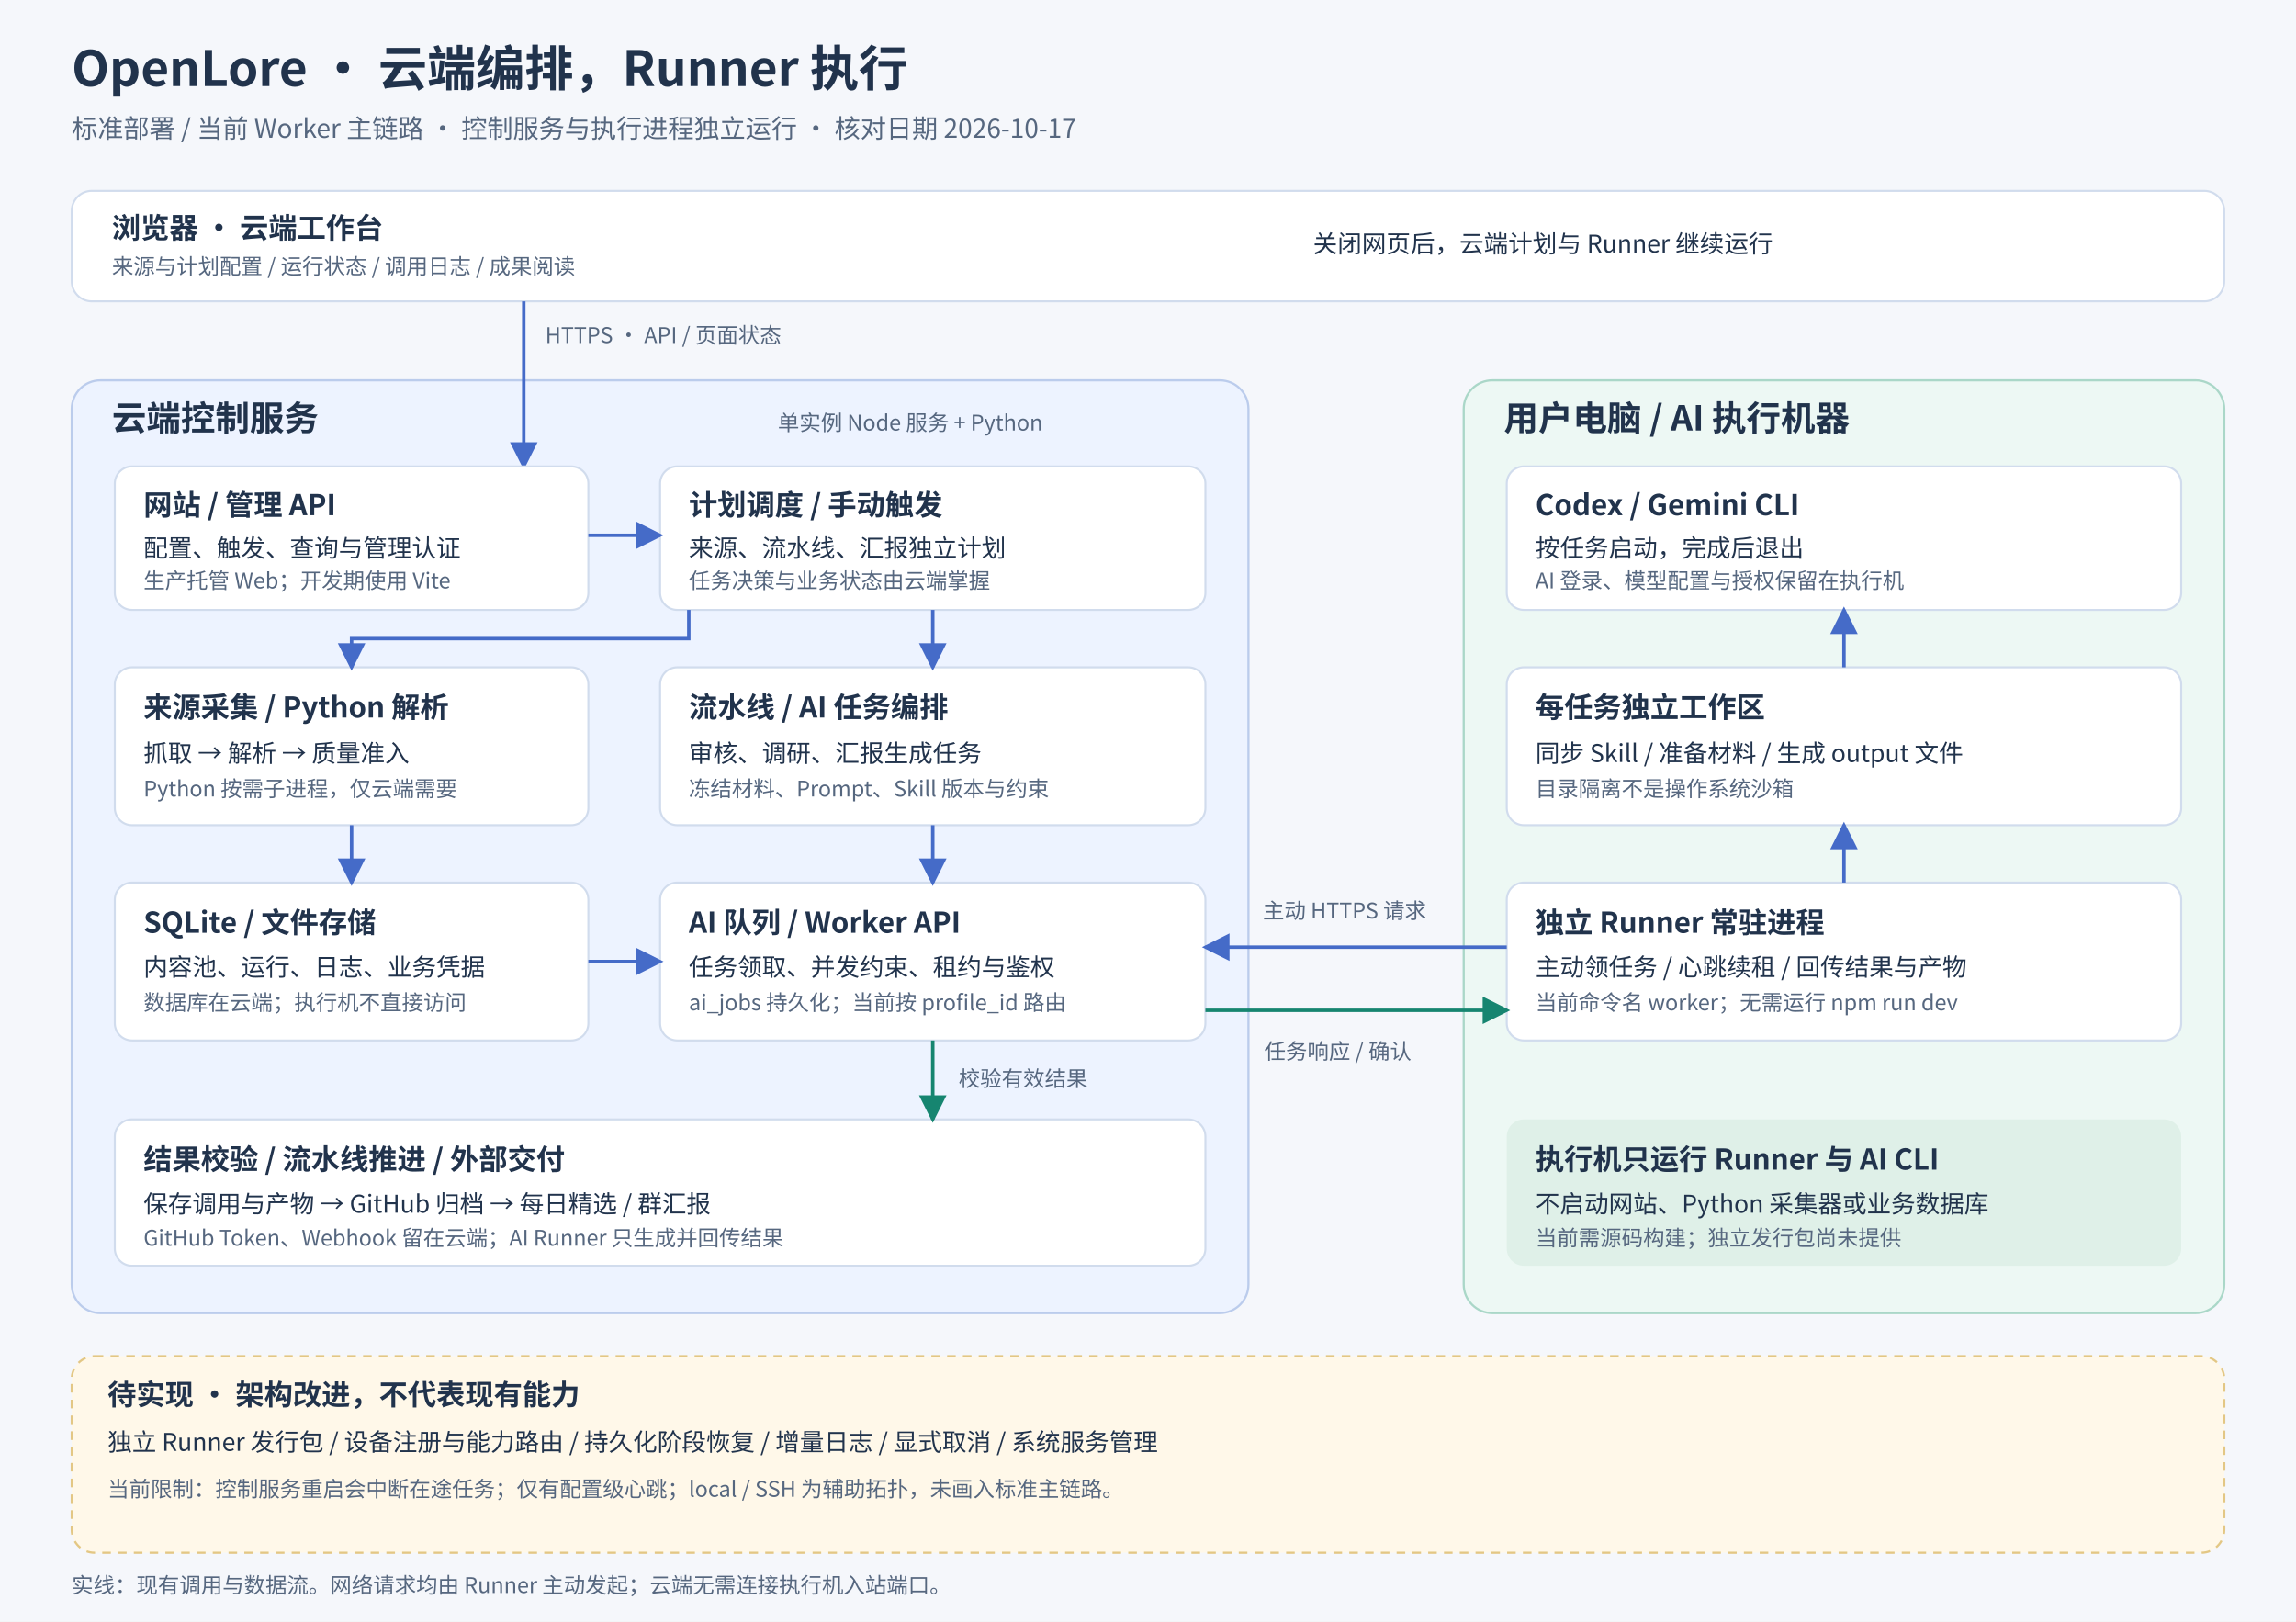
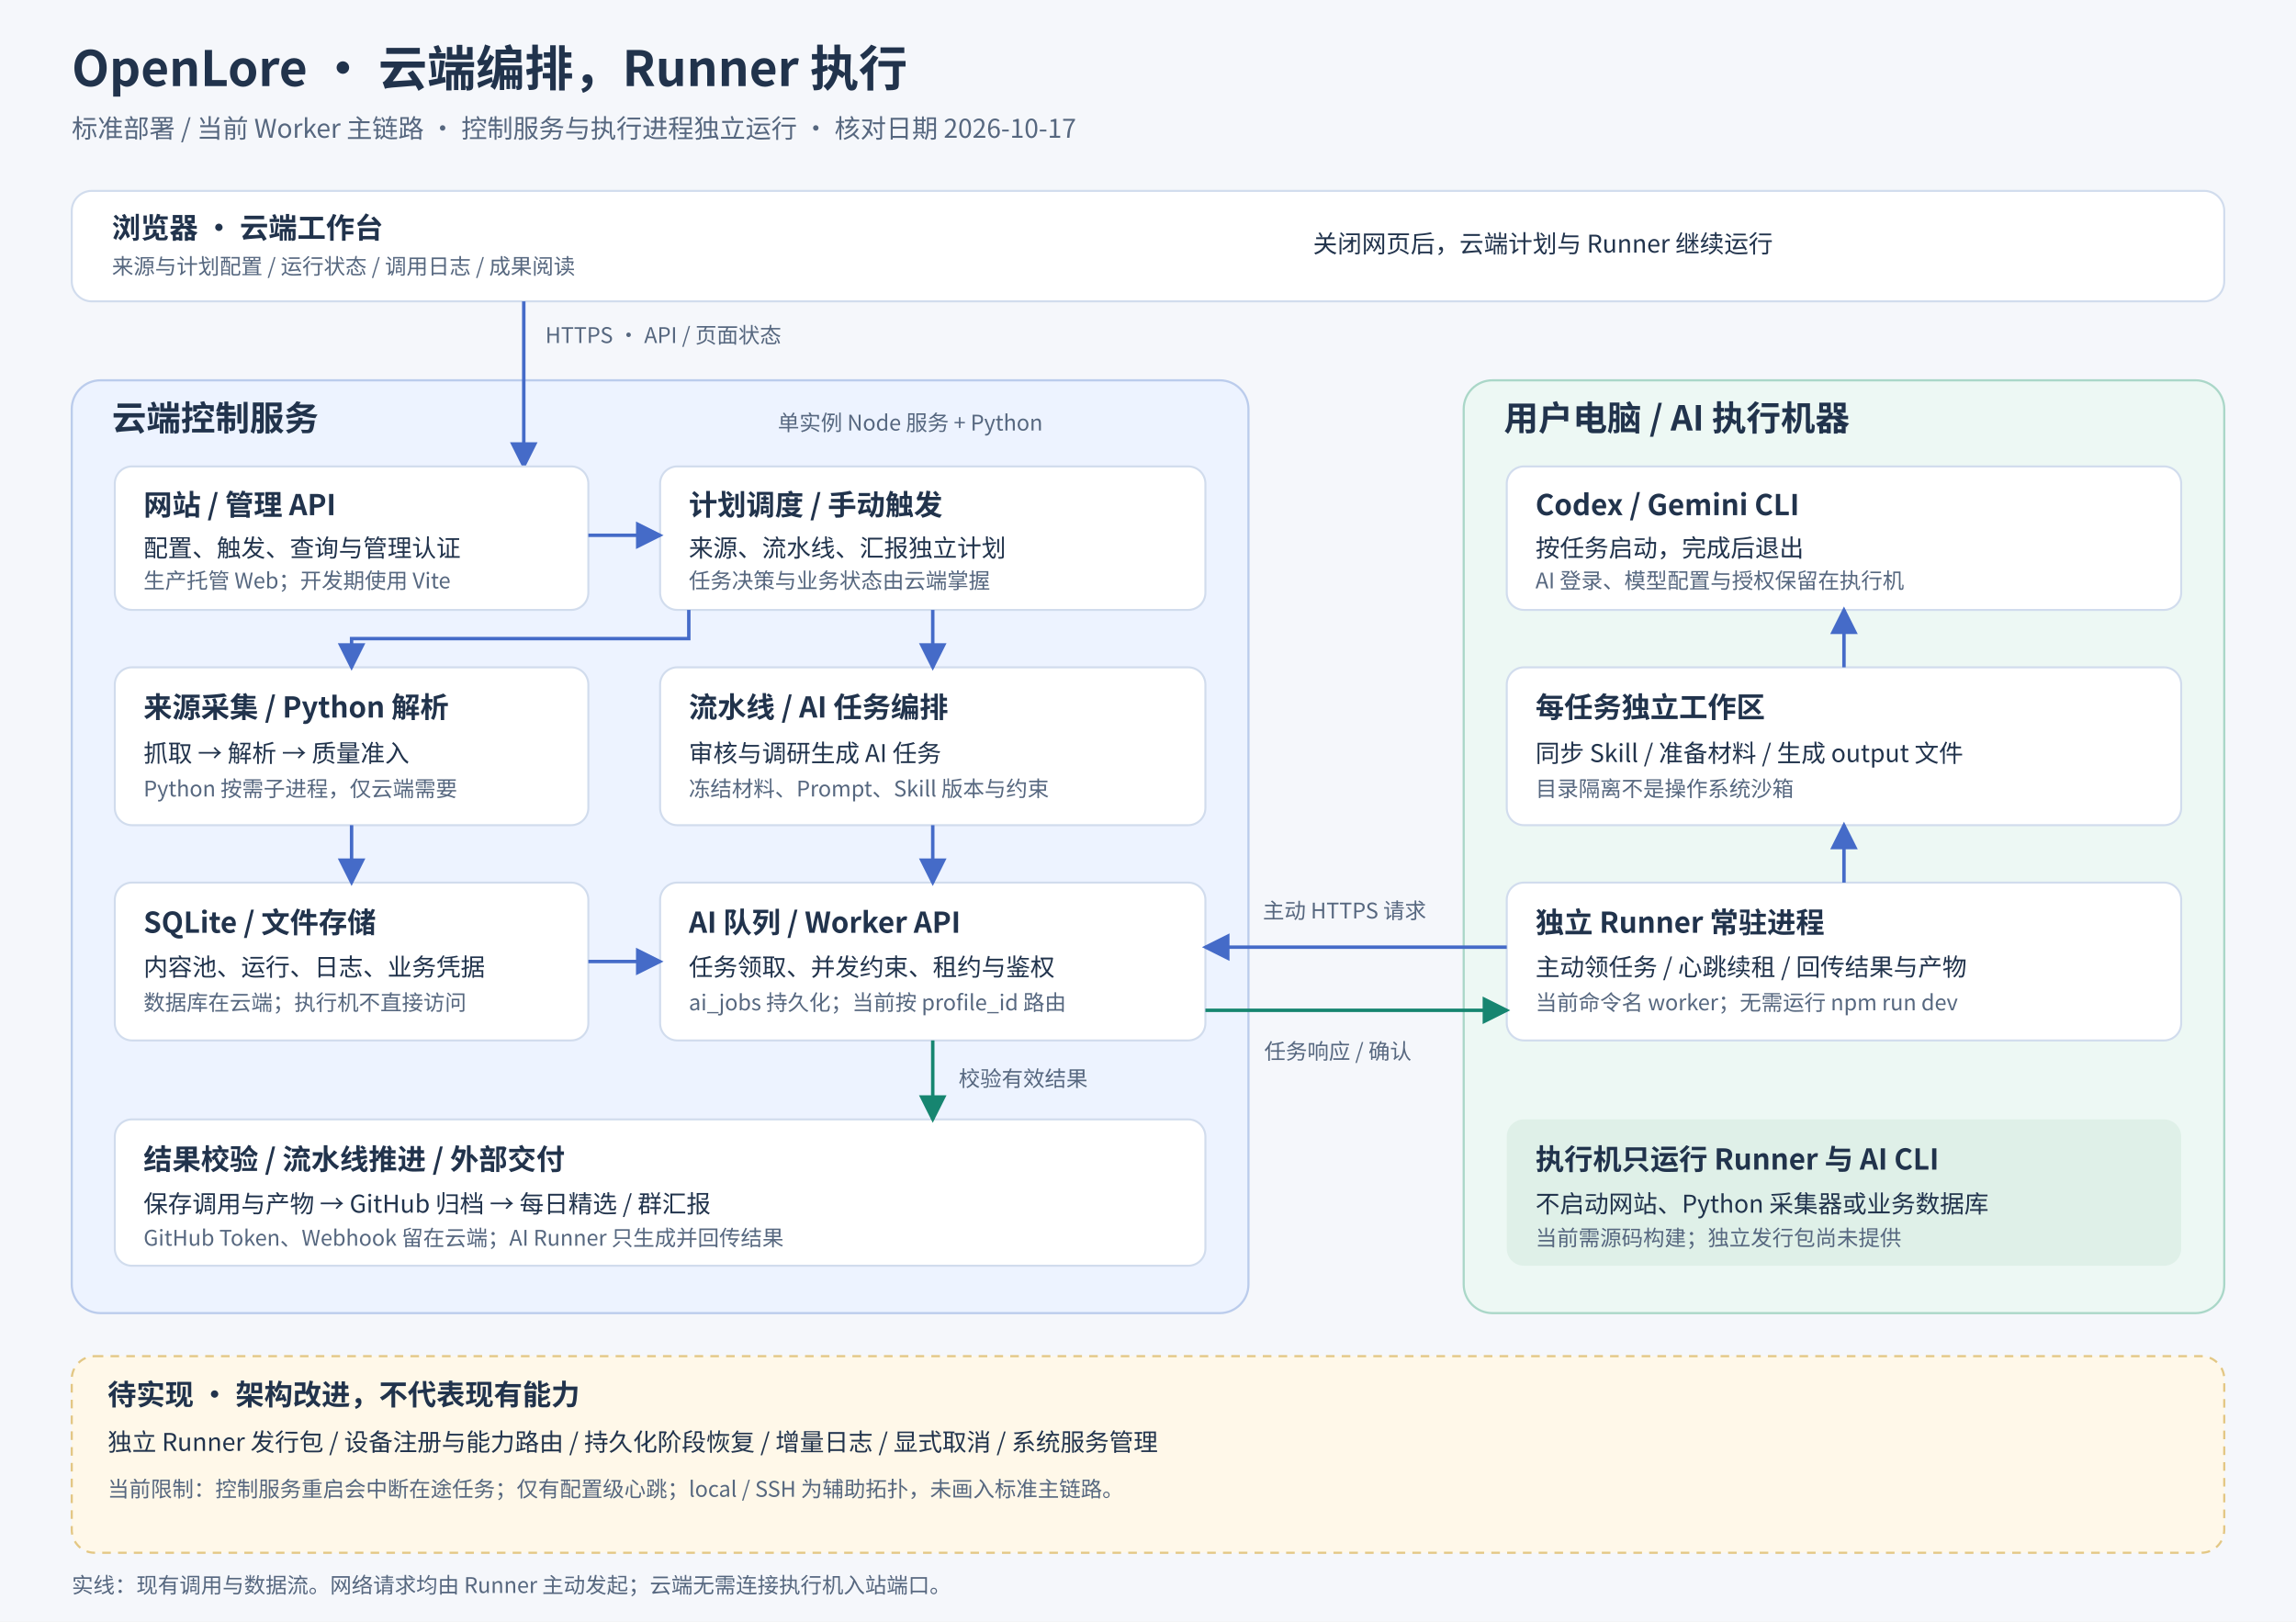
<svg xmlns="http://www.w3.org/2000/svg" width="1600" height="1130" viewBox="0 0 1600 1130" role="img" aria-labelledby="title desc">
  <defs>
    <marker id="blue" markerWidth="8" markerHeight="8" refX="7" refY="4" orient="auto">
      <path d="M0 0 L8 4 L0 8 Z" fill="#456bc8" />
    </marker>
    <marker id="green" markerWidth="8" markerHeight="8" refX="7" refY="4" orient="auto">
      <path d="M0 0 L8 4 L0 8 Z" fill="#168570" />
    </marker>
  </defs>
  <style>
    text{font-family:"PingFang SC","Microsoft YaHei","Noto Sans CJK SC",sans-serif;fill:#21334c}
    .title{font-size:34px;font-weight:700}.sub{font-size:18px;fill:#56677f}.head{font-size:24px;font-weight:650}.label{font-size:20px;font-weight:600}.body{font-size:17px}.small{font-size:15px;fill:#56677f}.mono{font-family:Menlo,Consolas,monospace;font-size:16px}
    .flow{stroke:#456bc8;stroke-width:2.4;fill:none;marker-end:url(#blue)}.return{stroke:#168570;stroke-width:2.4;fill:none;marker-end:url(#green)}.box{fill:white;stroke:#d1dced;stroke-width:1.4}
  </style>
  <rect width="1600" height="1130" fill="#f5f7fb" />
  <text x="50" y="60" class="title">OpenLore · 云端编排，Runner 执行</text>
  <text x="50" y="96" class="sub">标准部署 / 当前 Worker 主链路 · 控制服务与执行进程独立运行 · 核对日期 2026-10-17</text>
  <rect x="50" y="133" width="1500" height="77" rx="14" class="box" />
  <text x="78" y="166" class="label">浏览器 · 云端工作台</text>
  <text x="78" y="191" class="small">来源与计划配置 / 运行状态 / 调用日志 / 成果阅读</text>
  <text x="915" y="176" class="body">关闭网页后，云端计划与 Runner 继续运行</text>
  <text x="380" y="239" class="small">HTTPS · API / 页面状态</text>
  <rect x="50" y="265" width="820" height="650" rx="20" fill="#edf3ff" stroke="#bbccec" stroke-width="1.5" />
  <text x="78" y="300" class="head">云端控制服务</text>
  <text x="542" y="300" class="small">单实例 Node 服务 + Python</text>
  <path d="M365 210 V325" class="flow" />
  <rect x="80" y="325" width="330" height="100" rx="12" class="box" />
  <text x="100" y="359" class="label">网站 / 管理 API</text>
  <text x="100" y="388" class="body">配置、触发、查询与管理认证</text>
  <text x="100" y="410" class="small">生产托管 Web；开发期使用 Vite</text>
  <rect x="460" y="325" width="380" height="100" rx="12" class="box" />
  <text x="480" y="359" class="label">计划调度 / 手动触发</text>
  <text x="480" y="388" class="body">来源、流水线、汇报独立计划</text>
  <text x="480" y="410" class="small">任务决策与业务状态由云端掌握</text>
  <path d="M410 373 H460" class="flow" />
  <rect x="80" y="465" width="330" height="110" rx="12" class="box" />
  <text x="100" y="500" class="label">来源采集 / Python 解析</text>
  <text x="100" y="531" class="body">抓取 → 解析 → 质量准入</text>
  <text x="100" y="555" class="small">Python 按需子进程，仅云端需要</text>
  <rect x="460" y="465" width="380" height="110" rx="12" class="box" />
  <text x="480" y="500" class="label">流水线 / AI 任务编排</text>
-   <text x="480" y="531" class="body">审核、调研、汇报生成任务</text>
+   <text x="480" y="531" class="body">审核与调研生成 AI 任务</text>
  <text x="480" y="555" class="small">冻结材料、Prompt、Skill 版本与约束</text>
  <path d="M650 425 V465" class="flow" />
  <path d="M480 425 V445 H245 V465" class="flow" />
  <rect x="80" y="615" width="330" height="110" rx="12" class="box" />
  <text x="100" y="650" class="label">SQLite / 文件存储</text>
  <text x="100" y="680" class="body">内容池、运行、日志、业务凭据</text>
  <text x="100" y="704" class="small">数据库在云端；执行机不直接访问</text>
  <rect x="460" y="615" width="380" height="110" rx="12" class="box" />
  <text x="480" y="650" class="label">AI 队列 / Worker API</text>
  <text x="480" y="680" class="body">任务领取、并发约束、租约与鉴权</text>
  <text x="480" y="704" class="small">ai_jobs 持久化；当前按 profile_id 路由</text>
  <path d="M245 575 V615" class="flow" />
  <path d="M650 575 V615" class="flow" />
  <path d="M410 670 H460" class="flow" />
  <rect x="80" y="780" width="760" height="102" rx="12" class="box" />
  <text x="100" y="815" class="label">结果校验 / 流水线推进 / 外部交付</text>
  <text x="100" y="845" class="body">保存调用与产物 → GitHub 归档 → 每日精选 / 群汇报</text>
  <text x="100" y="868" class="small">GitHub Token、Webhook 留在云端；AI Runner 只生成并回传结果</text>
  <path d="M650 725 V780" class="return" />
  <text x="668" y="757" class="small">校验有效结果</text>
  <rect x="1020" y="265" width="530" height="650" rx="20" fill="#edf8f4" stroke="#aad7c8" stroke-width="1.5" />
  <text x="1048" y="300" class="head">用户电脑 / AI 执行机器</text>
  <rect x="1050" y="325" width="470" height="100" rx="12" class="box" />
  <text x="1070" y="359" class="label">Codex / Gemini CLI</text>
  <text x="1070" y="388" class="body">按任务启动，完成后退出</text>
  <text x="1070" y="410" class="small">AI 登录、模型配置与授权保留在执行机</text>
  <rect x="1050" y="465" width="470" height="110" rx="12" class="box" />
  <text x="1070" y="500" class="label">每任务独立工作区</text>
  <text x="1070" y="531" class="body">同步 Skill / 准备材料 / 生成 output 文件</text>
  <text x="1070" y="555" class="small">目录隔离不是操作系统沙箱</text>
  <path d="M1285 465 V425" class="flow" />
  <rect x="1050" y="615" width="470" height="110" rx="12" class="box" />
  <text x="1070" y="650" class="label">独立 Runner 常驻进程</text>
  <text x="1070" y="680" class="body">主动领任务 / 心跳续租 / 回传结果与产物</text>
  <text x="1070" y="704" class="small">当前命令名 worker；无需运行 npm run dev</text>
  <path d="M1285 615 V575" class="flow" />
  <path d="M1050 660 H840" class="flow" />
  <text x="880" y="640" class="small">主动 HTTPS 请求</text>
  <path d="M840 704 H1050" class="return" />
  <text x="881" y="738" class="small">任务响应 / 确认</text>
  <rect x="1050" y="780" width="470" height="102" rx="12" fill="#dff0e8" />
  <text x="1070" y="815" class="label">执行机只运行 Runner 与 AI CLI</text>
  <text x="1070" y="845" class="body">不启动网站、Python 采集器或业务数据库</text>
  <text x="1070" y="868" class="small">当前需源码构建；独立发行包尚未提供</text>
  <rect x="50" y="945" width="1500" height="137" rx="16" fill="#fff8e9" stroke="#e3c784" stroke-width="1.5" stroke-dasharray="6 5" />
  <text x="75" y="979" class="label">待实现 · 架构改进，不代表现有能力</text>
  <text x="75" y="1011" class="body">独立 Runner 发行包 / 设备注册与能力路由 / 持久化阶段恢复 / 增量日志 / 显式取消 / 系统服务管理</text>
  <text x="75" y="1043" class="small">当前限制：控制服务重启会中断在途任务；仅有配置级心跳；local / SSH 为辅助拓扑，未画入标准主链路。</text>
  <text x="50" y="1110" class="small">实线：现有调用与数据流。网络请求均由 Runner 主动发起；云端无需连接执行机入站端口。</text>
</svg>
